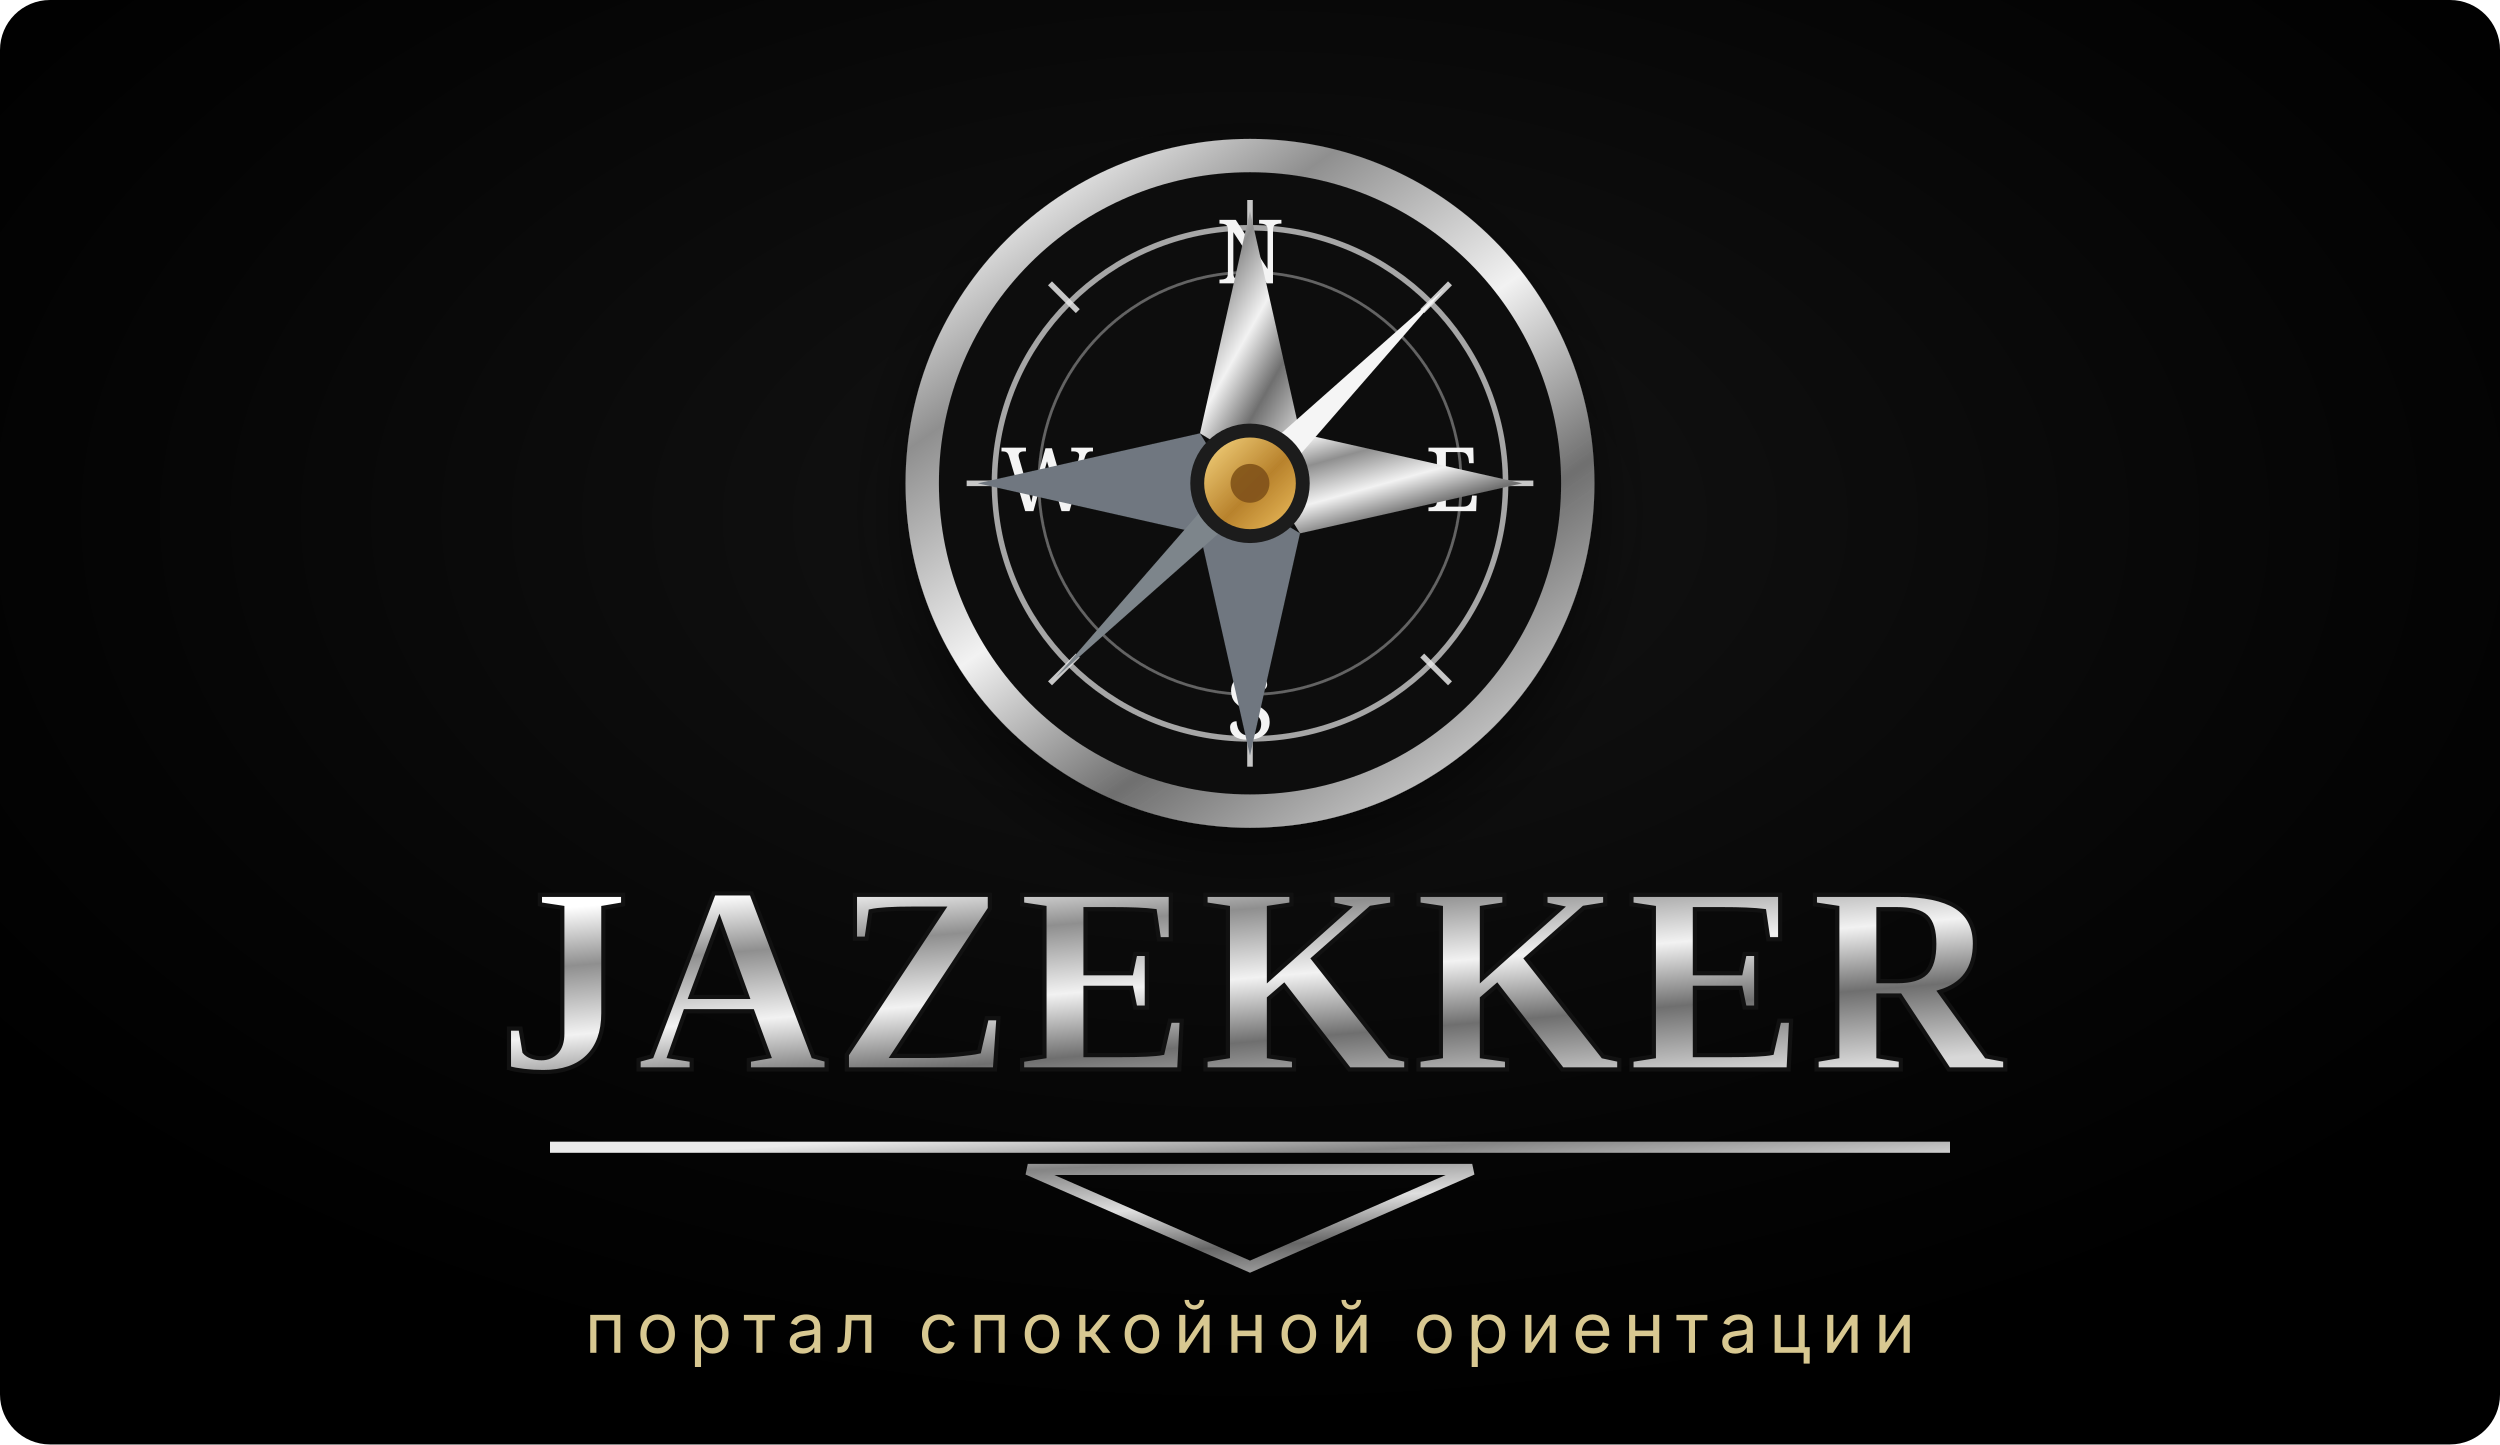
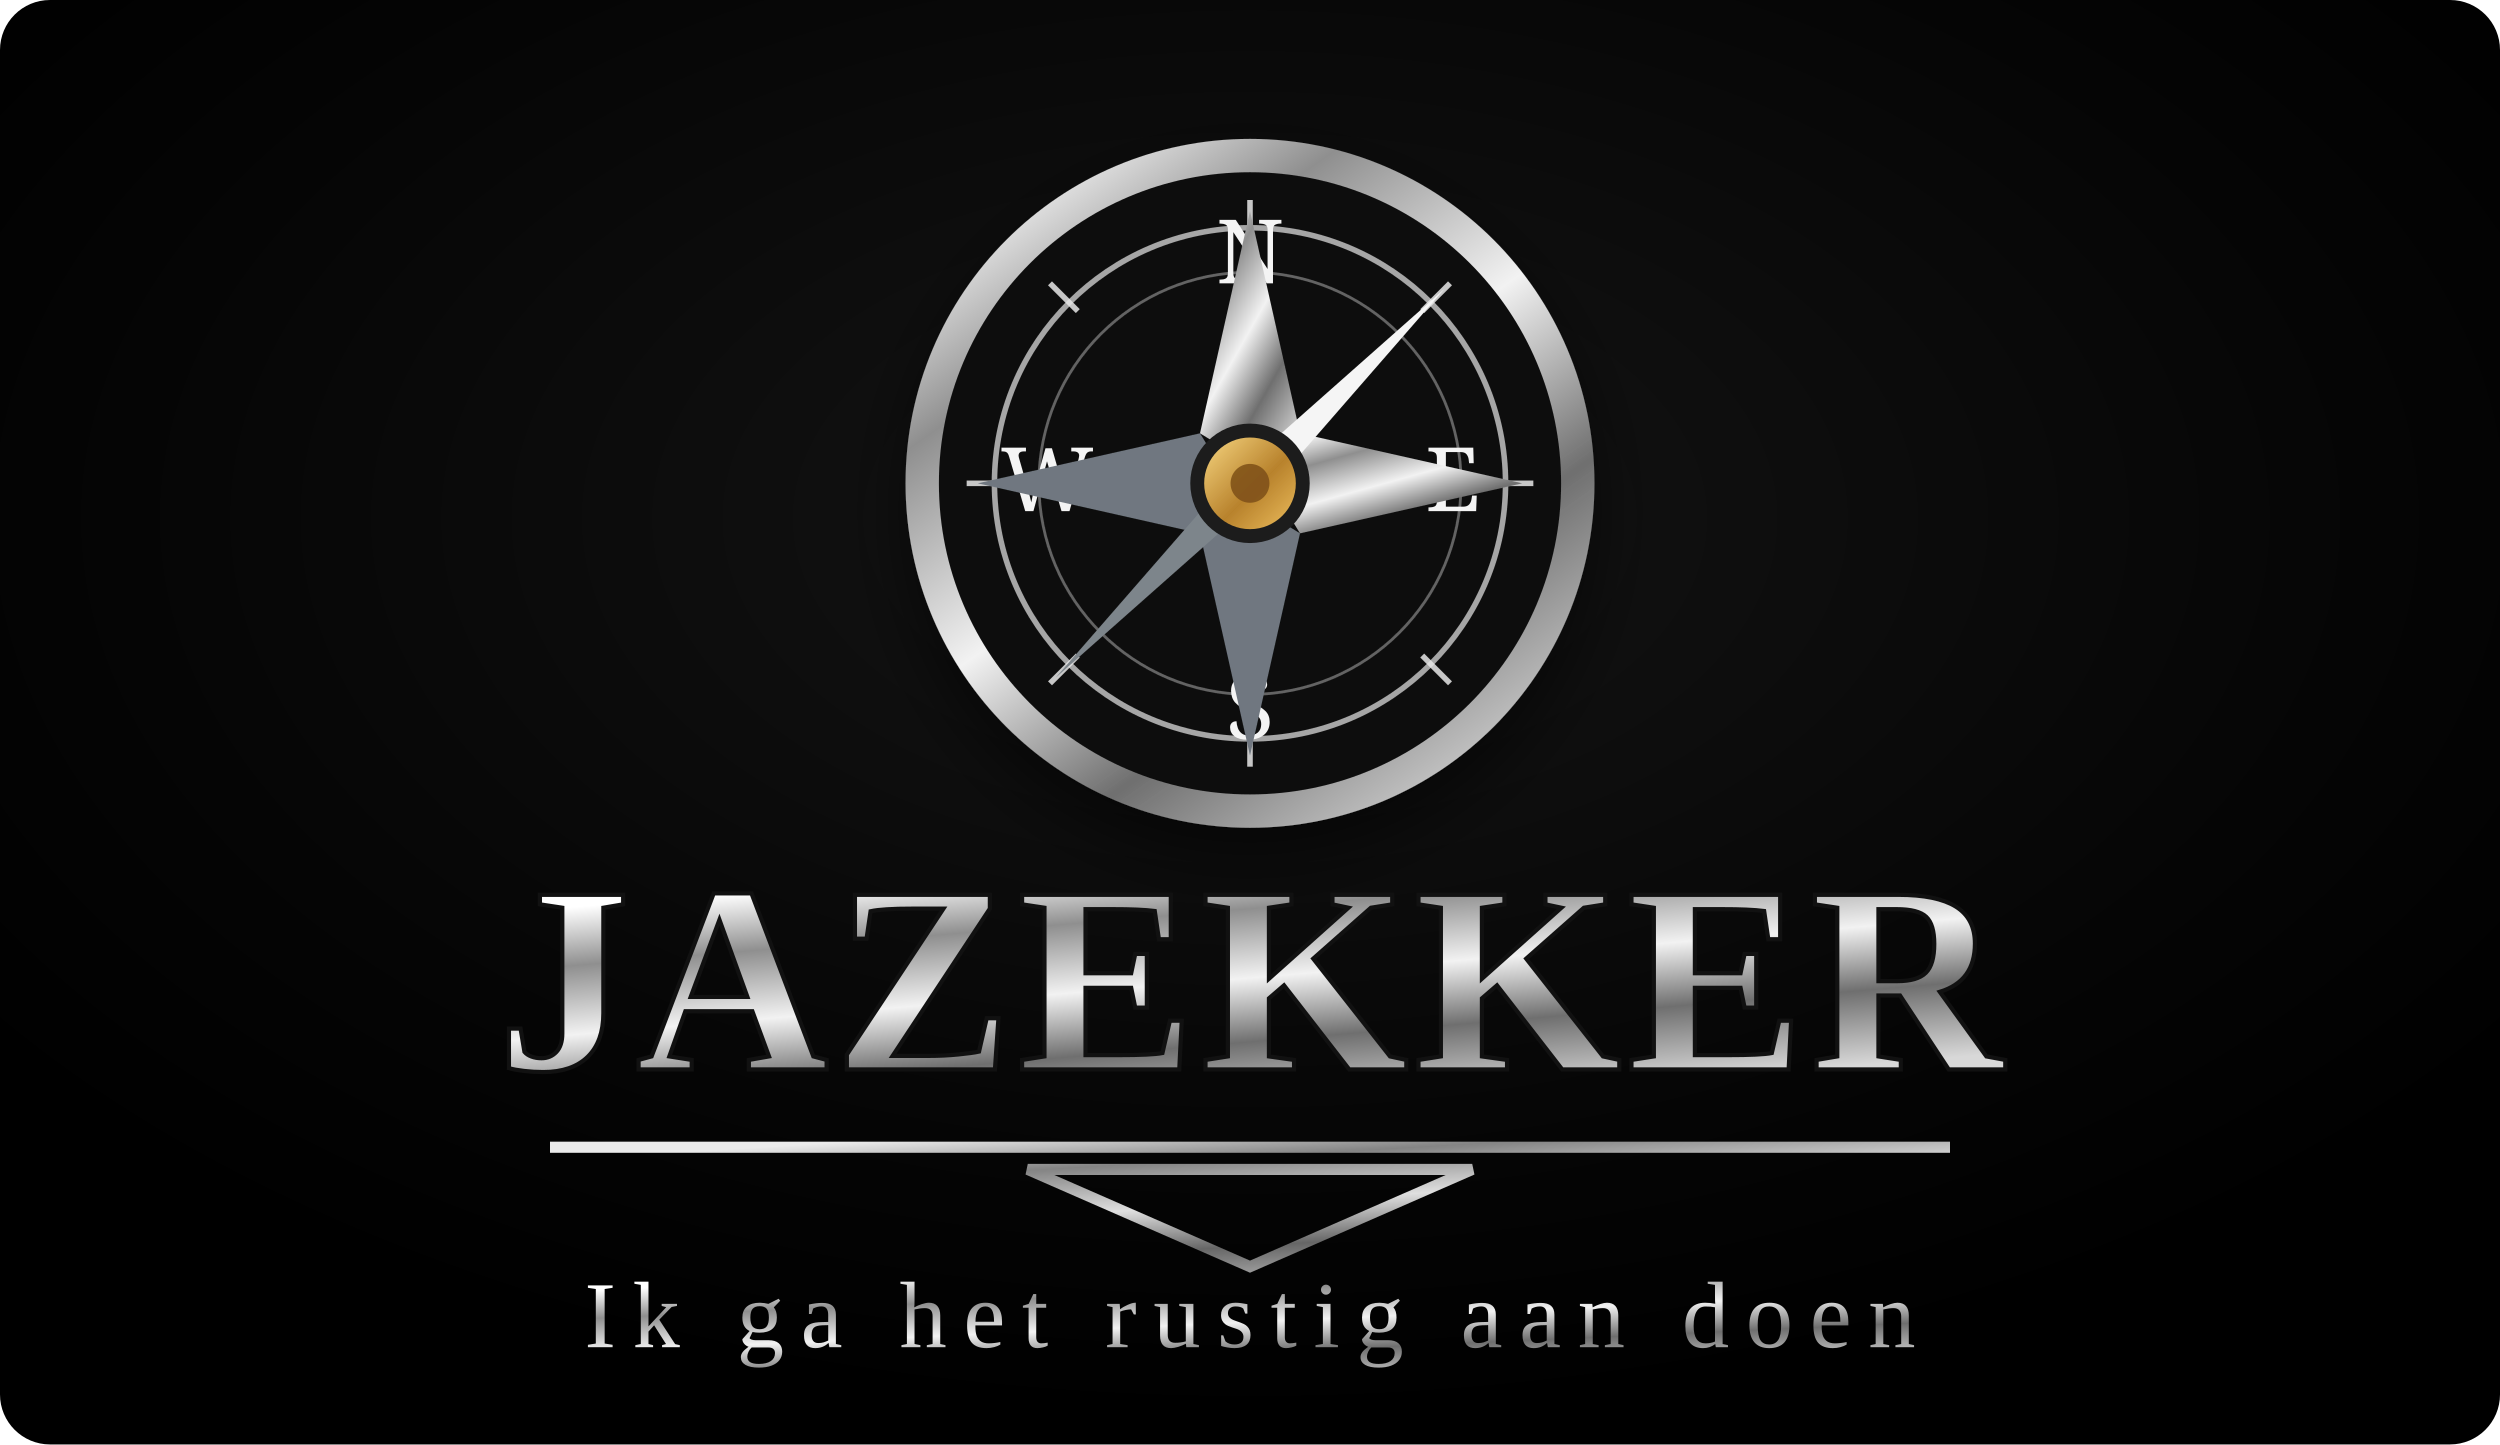
<svg xmlns="http://www.w3.org/2000/svg" viewBox="0 0 900 520" role="img" aria-labelledby="title desc">
  <defs>
    <radialGradient id="bg" cx="50%" cy="36%" r="62%">
      <stop offset="0%" stop-color="#151515" />
      <stop offset="72%" stop-color="#050505" />
      <stop offset="100%" stop-color="#000000" />
    </radialGradient>
    <linearGradient id="steel" x1="15%" y1="0%" x2="85%" y2="100%">
      <stop offset="0%" stop-color="#ffffff" />
      <stop offset="22%" stop-color="#8f8f8f" />
      <stop offset="48%" stop-color="#f2f2f2" />
      <stop offset="72%" stop-color="#6f6f6f" />
      <stop offset="100%" stop-color="#d8d8d8" />
    </linearGradient>
    <linearGradient id="gold" x1="0%" y1="0%" x2="100%" y2="100%">
      <stop offset="0%" stop-color="#ffe18c" />
      <stop offset="55%" stop-color="#b8822c" />
      <stop offset="100%" stop-color="#f5c765" />
    </linearGradient>
    <filter id="softShadow" x="-20%" y="-20%" width="140%" height="140%">
      <feDropShadow dx="0" dy="10" stdDeviation="12" flood-color="#000000" flood-opacity=".55" />
    </filter>
  </defs>
  <rect width="900" height="520" rx="18" fill="url(#bg)" />
  <g transform="translate(450 174)" filter="url(#softShadow)">
    <circle r="118" fill="#101010" stroke="url(#steel)" stroke-width="12" />
    <circle r="92" fill="none" stroke="#d8d8d8" stroke-width="2" opacity=".75" />
    <circle r="76" fill="none" stroke="#a7a7a7" stroke-width="1" opacity=".55" />
    <g stroke="#e7e7e7" stroke-width="2" opacity=".85">
      <line x1="0" y1="-102" x2="0" y2="-88" />
      <line x1="0" y1="102" x2="0" y2="88" />
      <line x1="-102" y1="0" x2="-88" y2="0" />
      <line x1="102" y1="0" x2="88" y2="0" />
      <line x1="72" y1="-72" x2="62" y2="-62" />
      <line x1="-72" y1="72" x2="-62" y2="62" />
      <line x1="-72" y1="-72" x2="-62" y2="-62" />
      <line x1="72" y1="72" x2="62" y2="62" />
    </g>
    <text x="0" y="-72" text-anchor="middle" font-family="Georgia, serif" font-size="32" fill="#f4f4f4">N</text>
    <text x="73" y="10" text-anchor="middle" font-family="Georgia, serif" font-size="32" fill="#f4f4f4">E</text>
    <text x="0" y="92" text-anchor="middle" font-family="Georgia, serif" font-size="32" fill="#f4f4f4">S</text>
    <text x="-73" y="10" text-anchor="middle" font-family="Georgia, serif" font-size="32" fill="#f4f4f4">W</text>
    <g>
      <path d="M0,-98 L18,-18 L0,-7 L-18,-18 Z" fill="url(#steel)" />
      <path d="M98,0 L18,18 L7,0 L18,-18 Z" fill="url(#steel)" />
      <path d="M0,98 L-18,18 L0,7 L18,18 Z" fill="#6f7780" />
      <path d="M-98,0 L-18,-18 L-7,0 L-18,18 Z" fill="#6f7780" />
      <path d="M70,-70 L16,-8 L9,-16 Z" fill="#f5f5f5" />
      <path d="M-70,70 L-16,8 L-9,16 Z" fill="#7d858b" />
    </g>
    <circle r="19" fill="url(#gold)" stroke="#1c1c1c" stroke-width="5" />
    <circle r="7" fill="#7d4f17" opacity=".85" />
  </g>
  <text x="450" y="385" text-anchor="middle" font-family="Georgia, 'Times New Roman', serif" font-size="96" font-weight="700" letter-spacing="2" fill="url(#steel)" stroke="#111" stroke-width="1.5">JAZEKKER</text>
  <path d="M198 413 H702 M370 421 H530 L450 456 Z" fill="none" stroke="url(#steel)" stroke-width="4" opacity=".92" />
-   <text x="450" y="487" text-anchor="middle" font-family="Inter, Arial, sans-serif" font-size="25" letter-spacing="4" fill="#d8c891">портал спокойной ориентации</text>
+   <line x1="168" y1="472" x2="240" y2="472" stroke="url(#steel)" stroke-width="3" opacity=".82" />
+   <line x1="660" y1="472" x2="732" y2="472" stroke="url(#steel)" stroke-width="3" opacity=".82" />
+   <text x="450" y="485" text-anchor="middle" font-family="Georgia, 'Times New Roman', serif" font-size="34" letter-spacing="6" fill="url(#steel)">Ik ga het rustig aan doen</text>
</svg>
